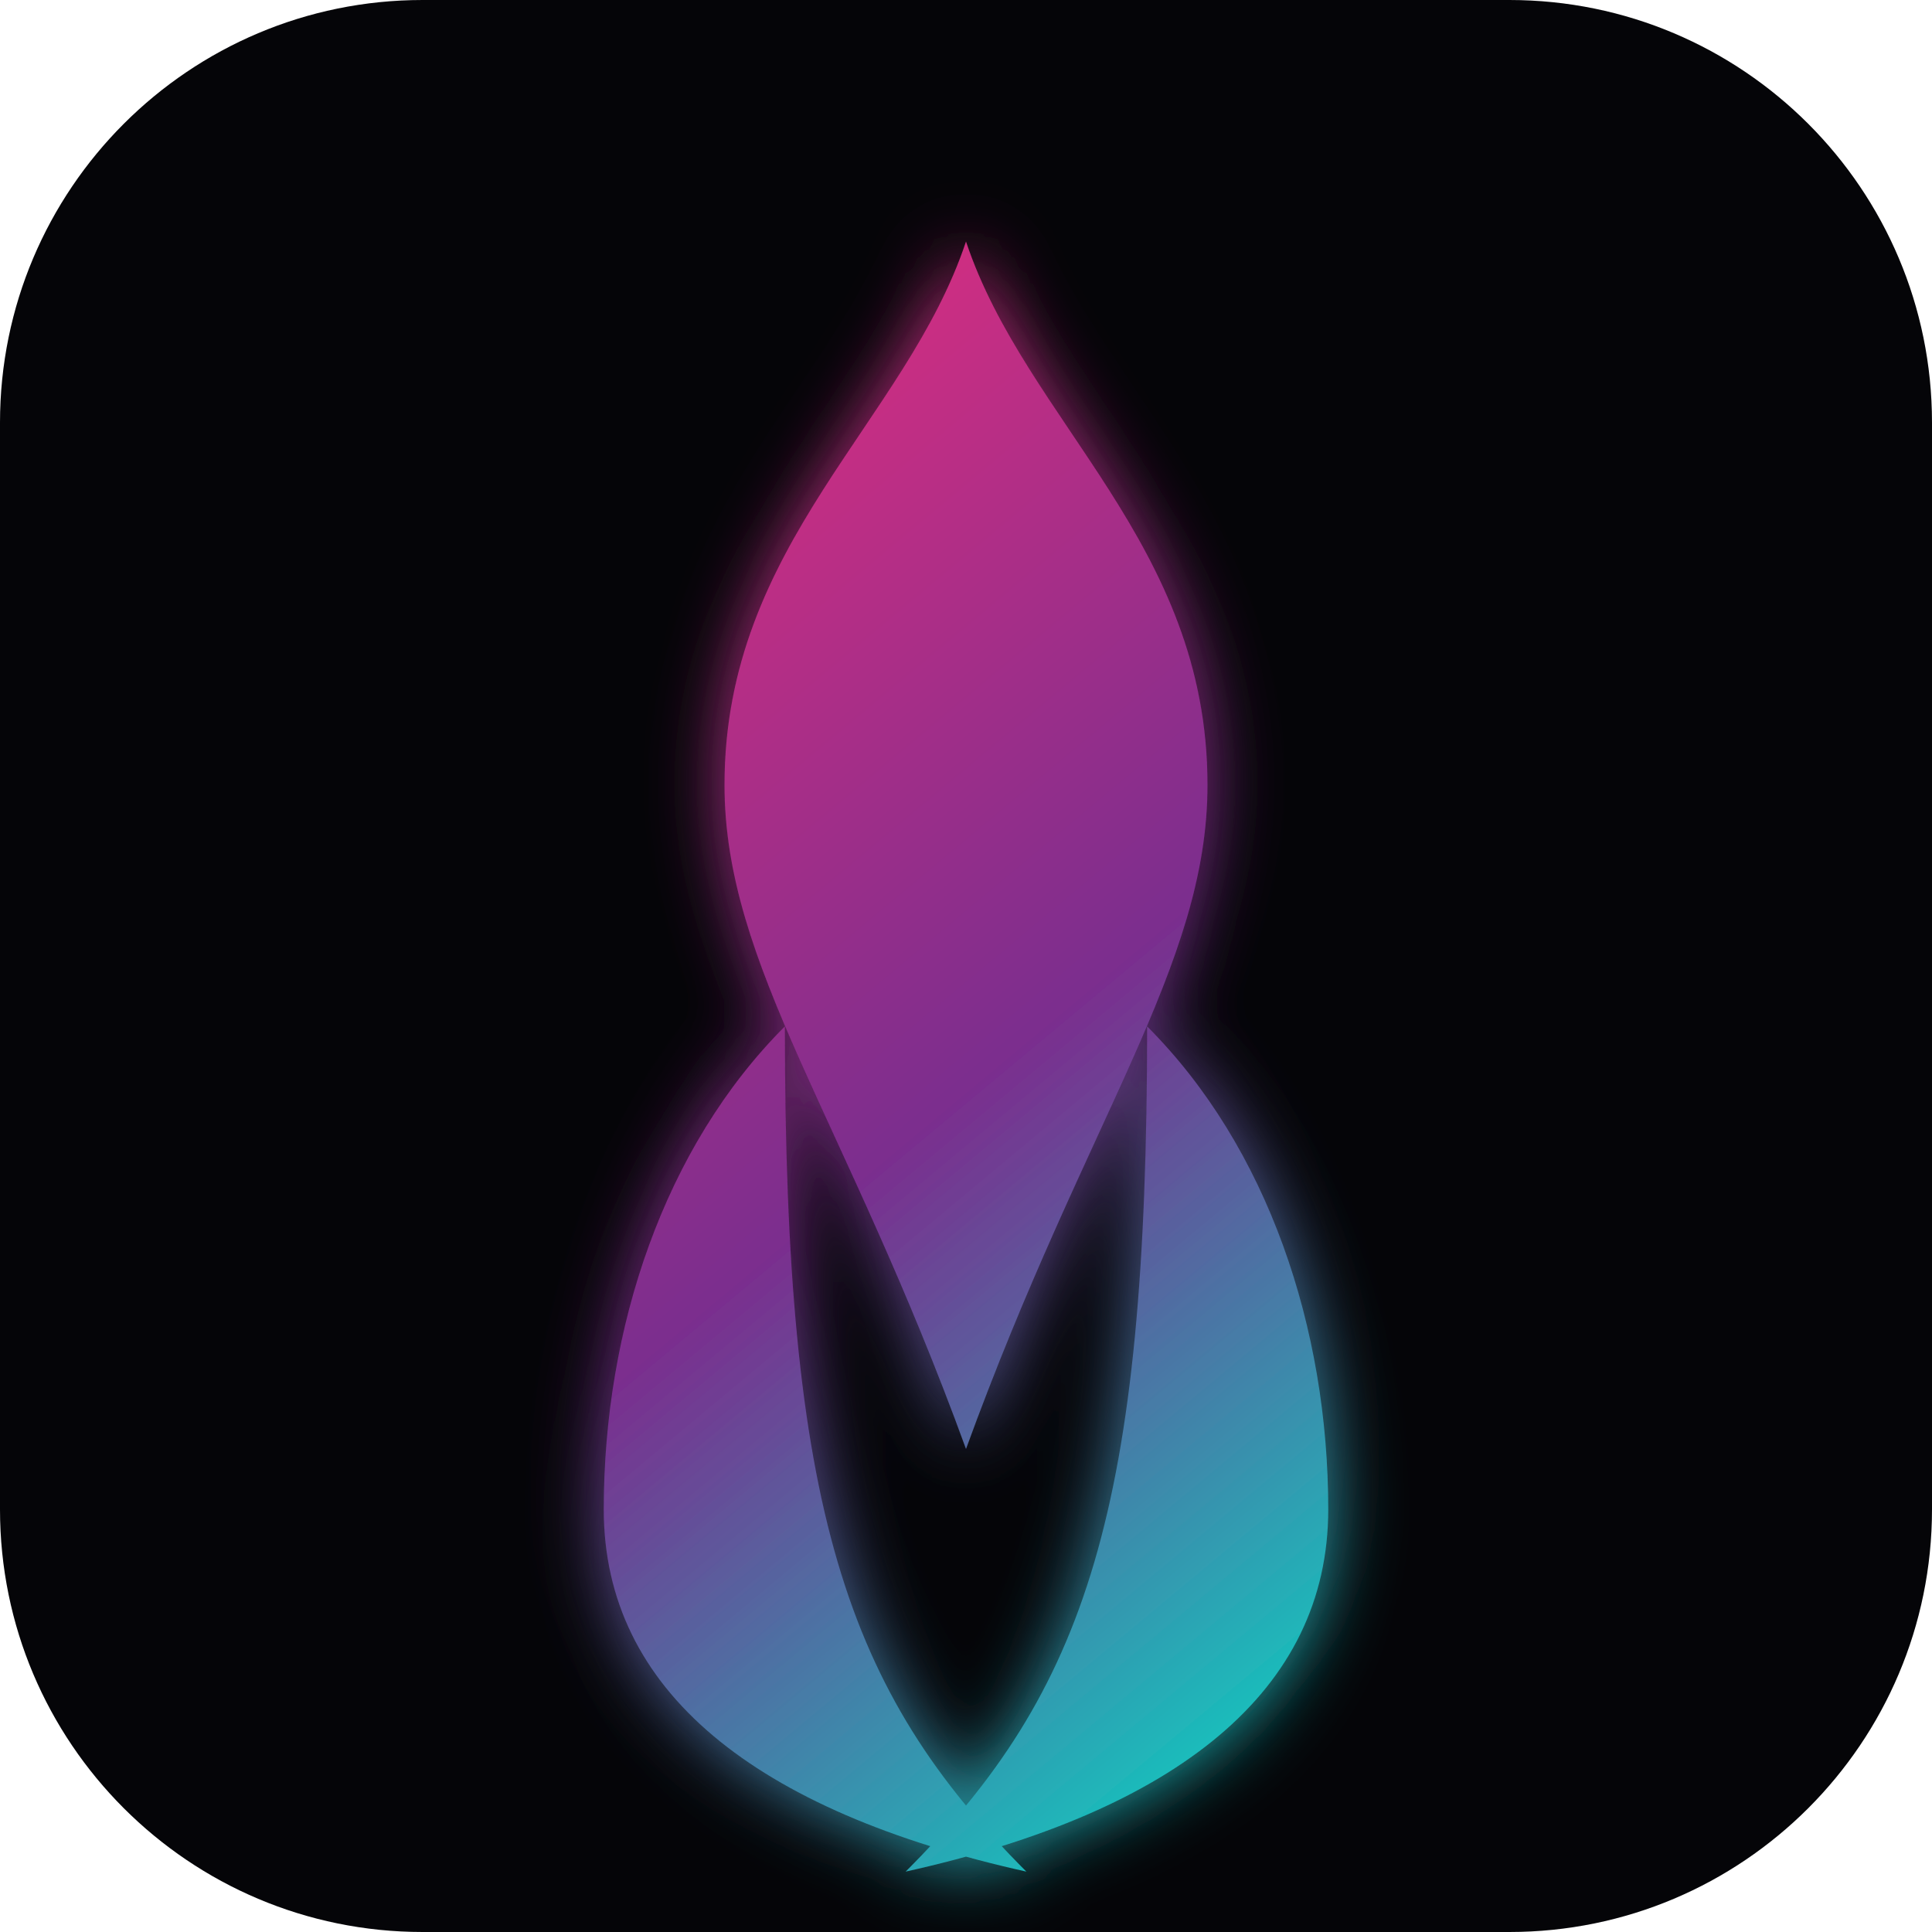
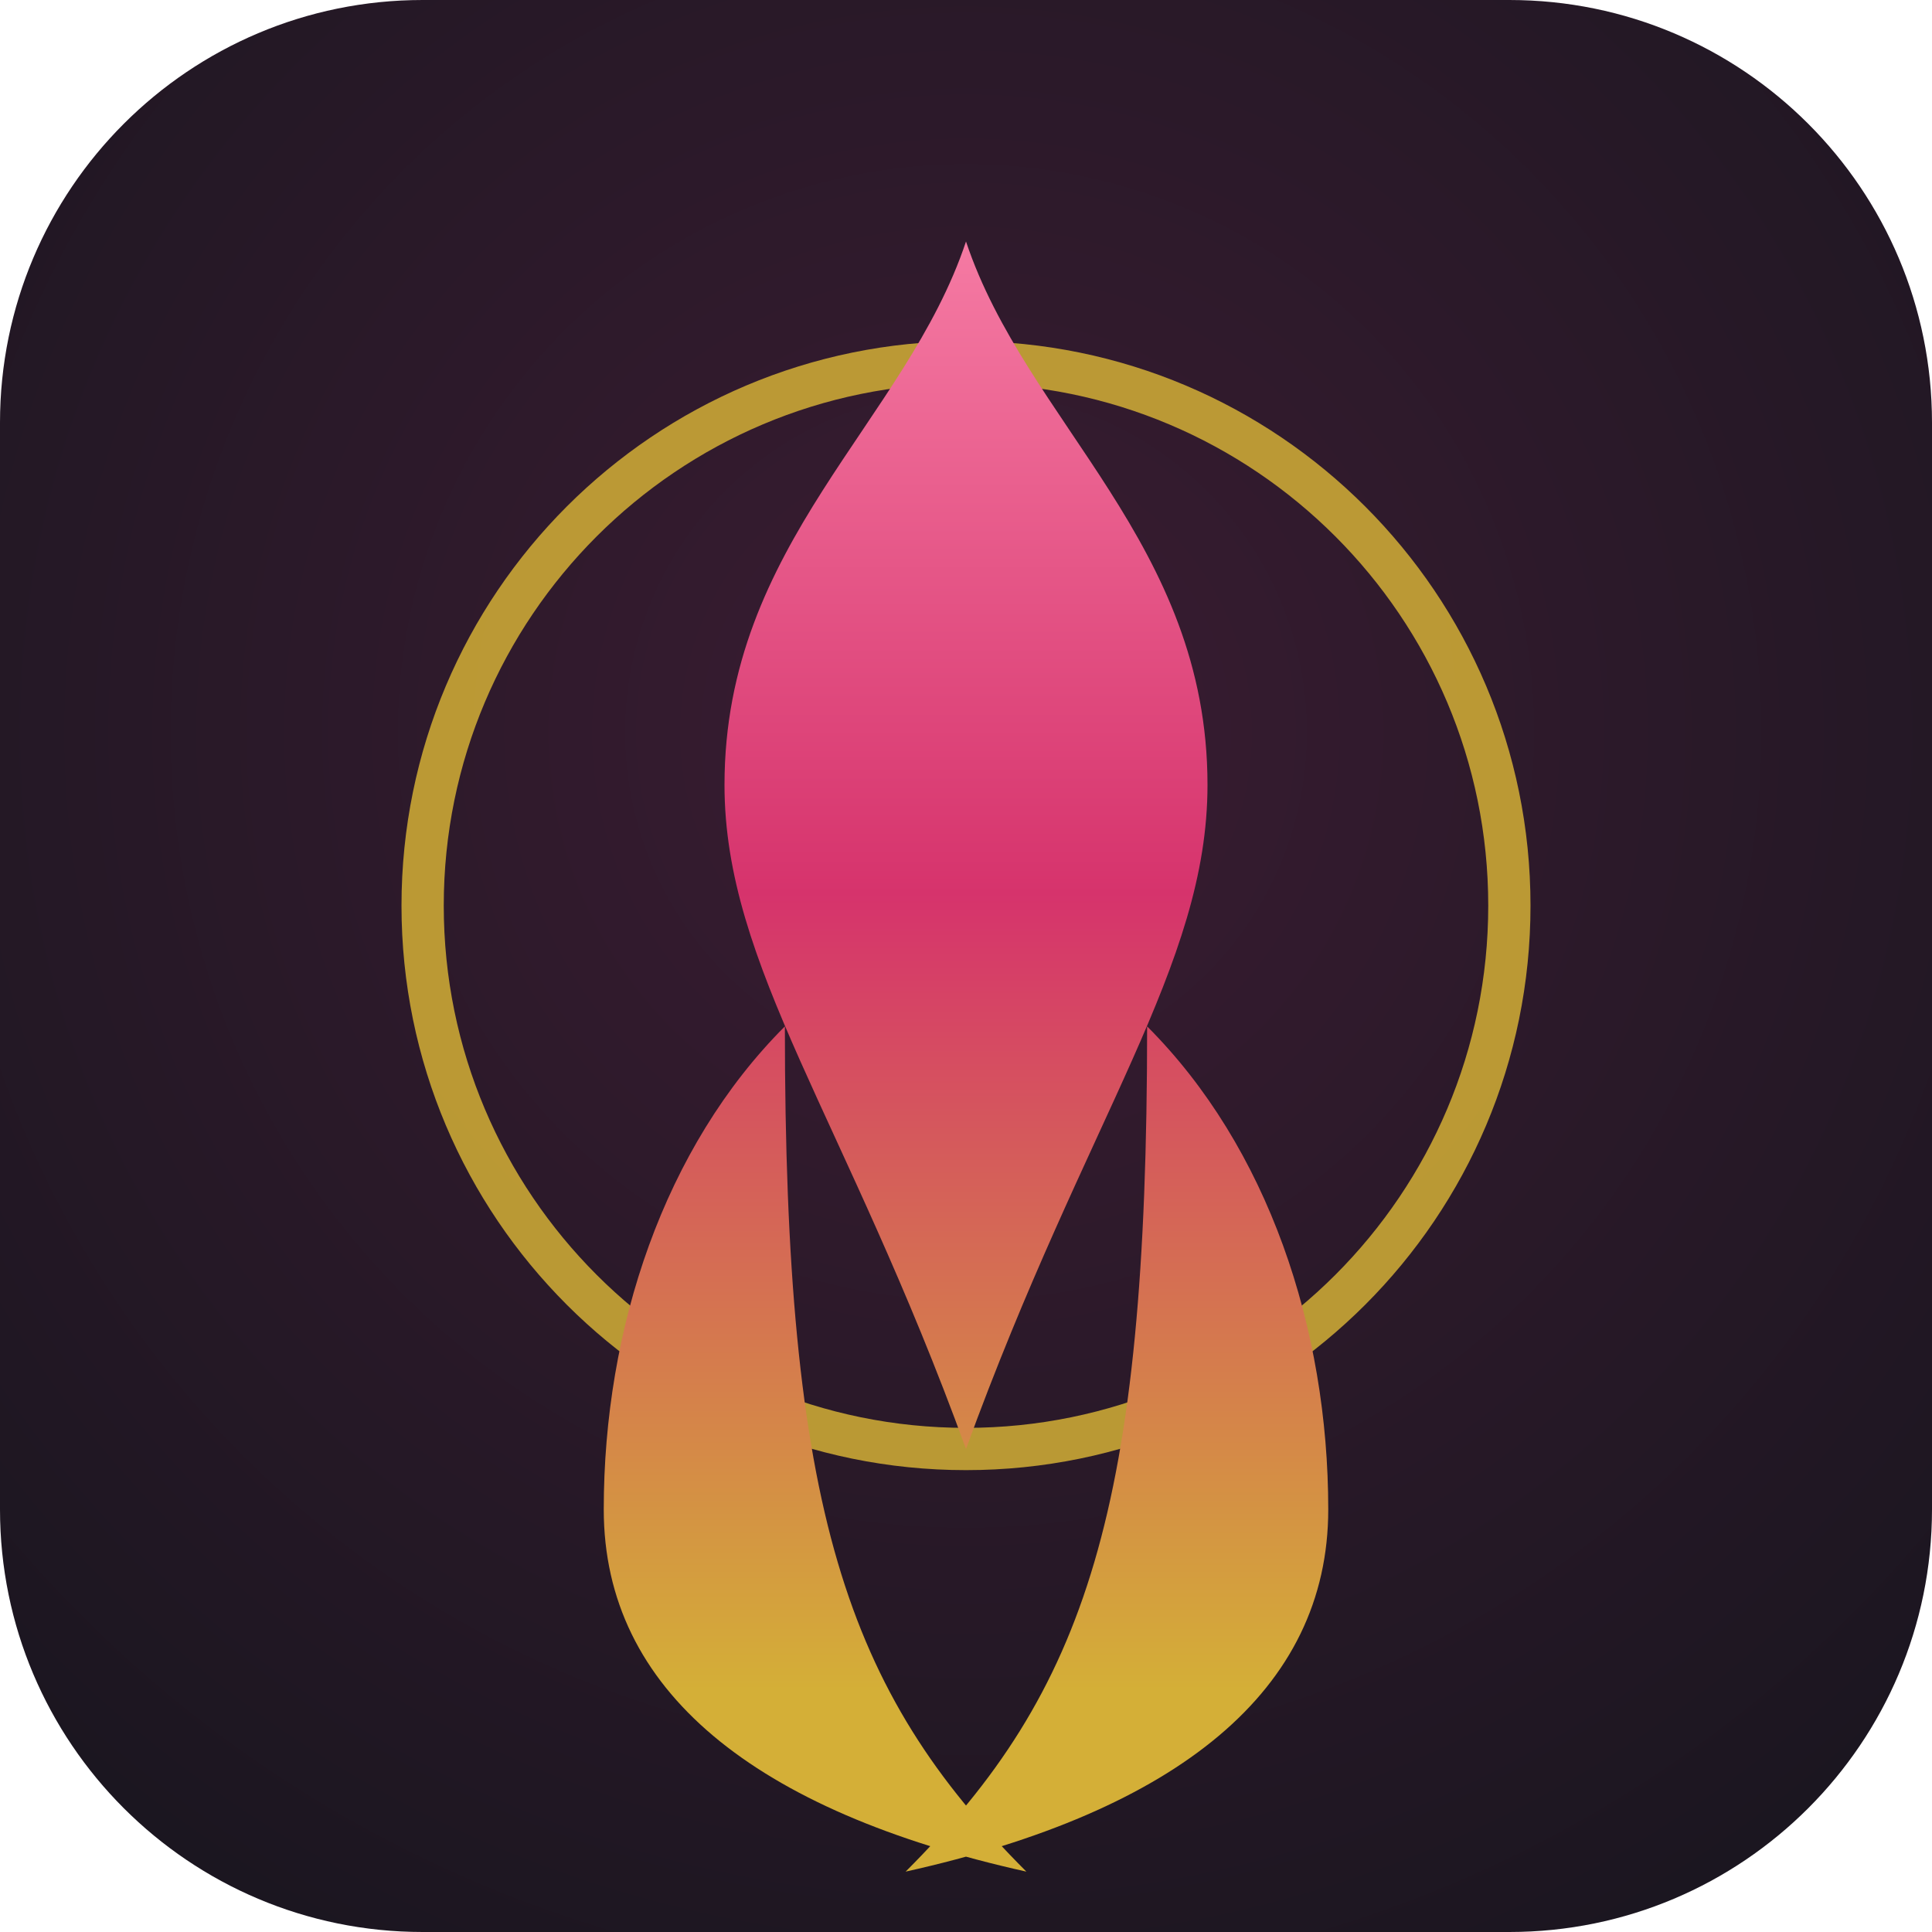
<svg xmlns="http://www.w3.org/2000/svg" viewBox="0 0 64 64" role="img" aria-label="LustForge">
  <defs>
-     <linearGradient id="lf" x1="12" y1="8" x2="52" y2="56" gradientUnits="userSpaceOnUse">
-       <stop stop-color="#FF2D7B" />
-       <stop offset="0.55" stop-color="#7B2D8E" />
-       <stop offset="1" stop-color="#00E5C8" />
+     <radialGradient id="bg" cx="50%" cy="38%" r="70%">
+       <stop offset="0" stop-color="#3A1C32" />
+       <stop offset="1" stop-color="#1B1620" />
+     </radialGradient>
+     <linearGradient id="flame" x1="32" y1="8" x2="32" y2="56" gradientUnits="userSpaceOnUse">
+       <stop stop-color="#F57AA3" />
+       <stop offset="0.45" stop-color="#D6336C" />
+       <stop offset="1" stop-color="#D4AF37" />
    </linearGradient>
-     <filter id="g" x="-20%" y="-20%" width="140%" height="140%">
-       <feGaussianBlur stdDeviation="1.2" result="b" />
-       <feMerge>
-         <feMergeNode in="b" />
-         <feMergeNode in="SourceGraphic" />
-       </feMerge>
-     </filter>
  </defs>
-   <rect width="64" height="64" rx="14" fill="#050508" />
-   <path filter="url(#g)" fill="url(#lf)" d="M32 8c-2 6-8 10-8 18 0 6 4 11 8 22 4-11 8-16 8-22 0-8-6-12-8-18zm-6 26c-4 4-6 10-6 16 0 6 5 10 14 12-6-6-8-12-8-28zm12 0c0 16-2 22-8 28 9-2 14-6 14-12 0-6-2-12-6-16z" />
+   <rect width="64" height="64" rx="14" fill="url(#bg)" />
+   <circle cx="32" cy="30" r="18" fill="none" stroke="#D4AF37" stroke-opacity="0.85" stroke-width="1.4" />
+   <path fill="url(#flame)" d="M32 8c-2 6-8 10-8 18 0 6 4 11 8 22 4-11 8-16 8-22 0-8-6-12-8-18zm-6 26c-4 4-6 10-6 16 0 6 5 10 14 12-6-6-8-12-8-28zm12 0c0 16-2 22-8 28 9-2 14-6 14-12 0-6-2-12-6-16z" />
</svg>
